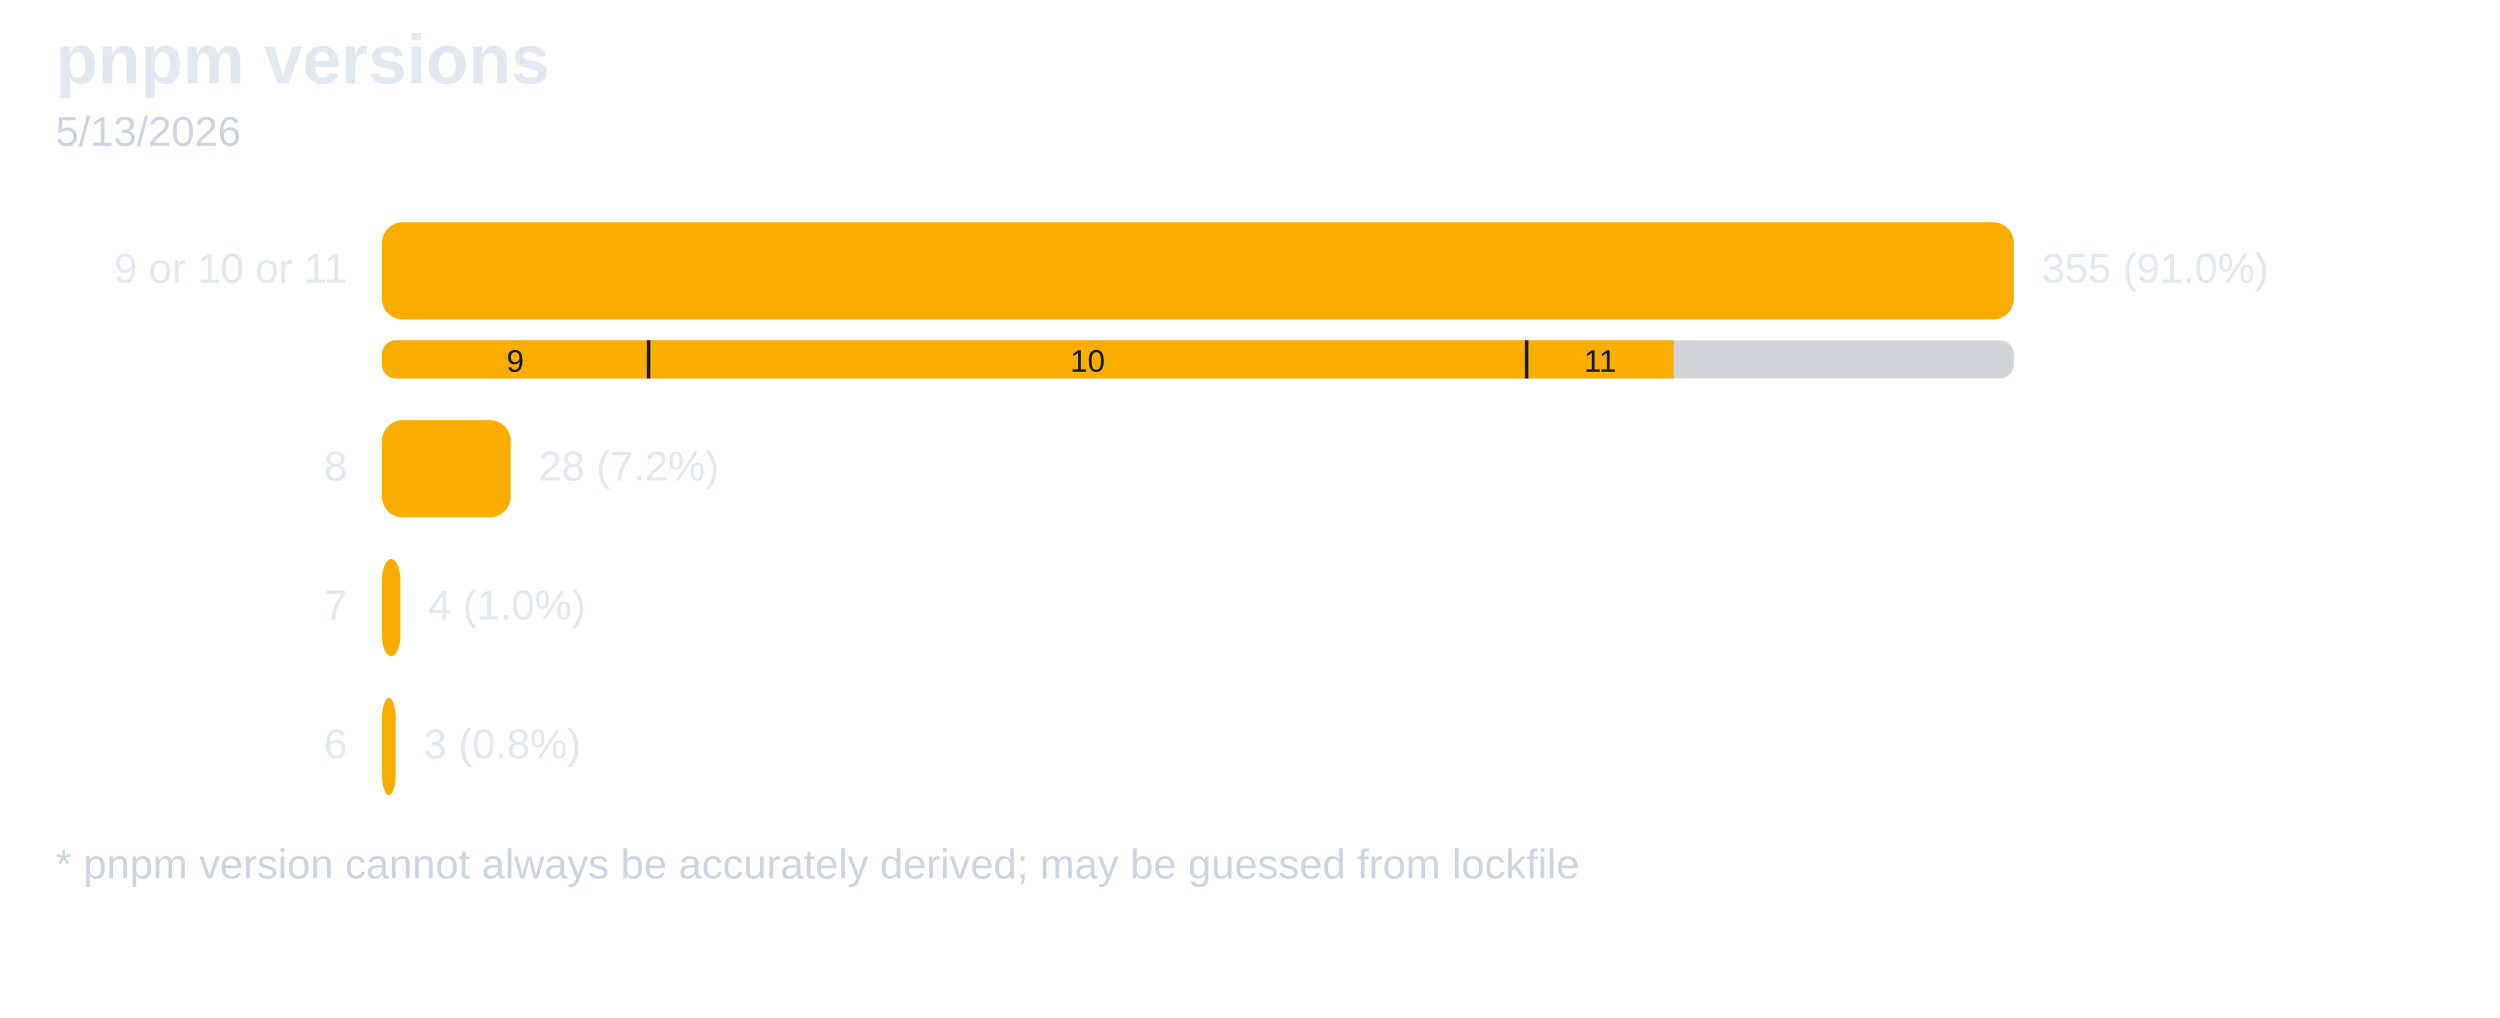
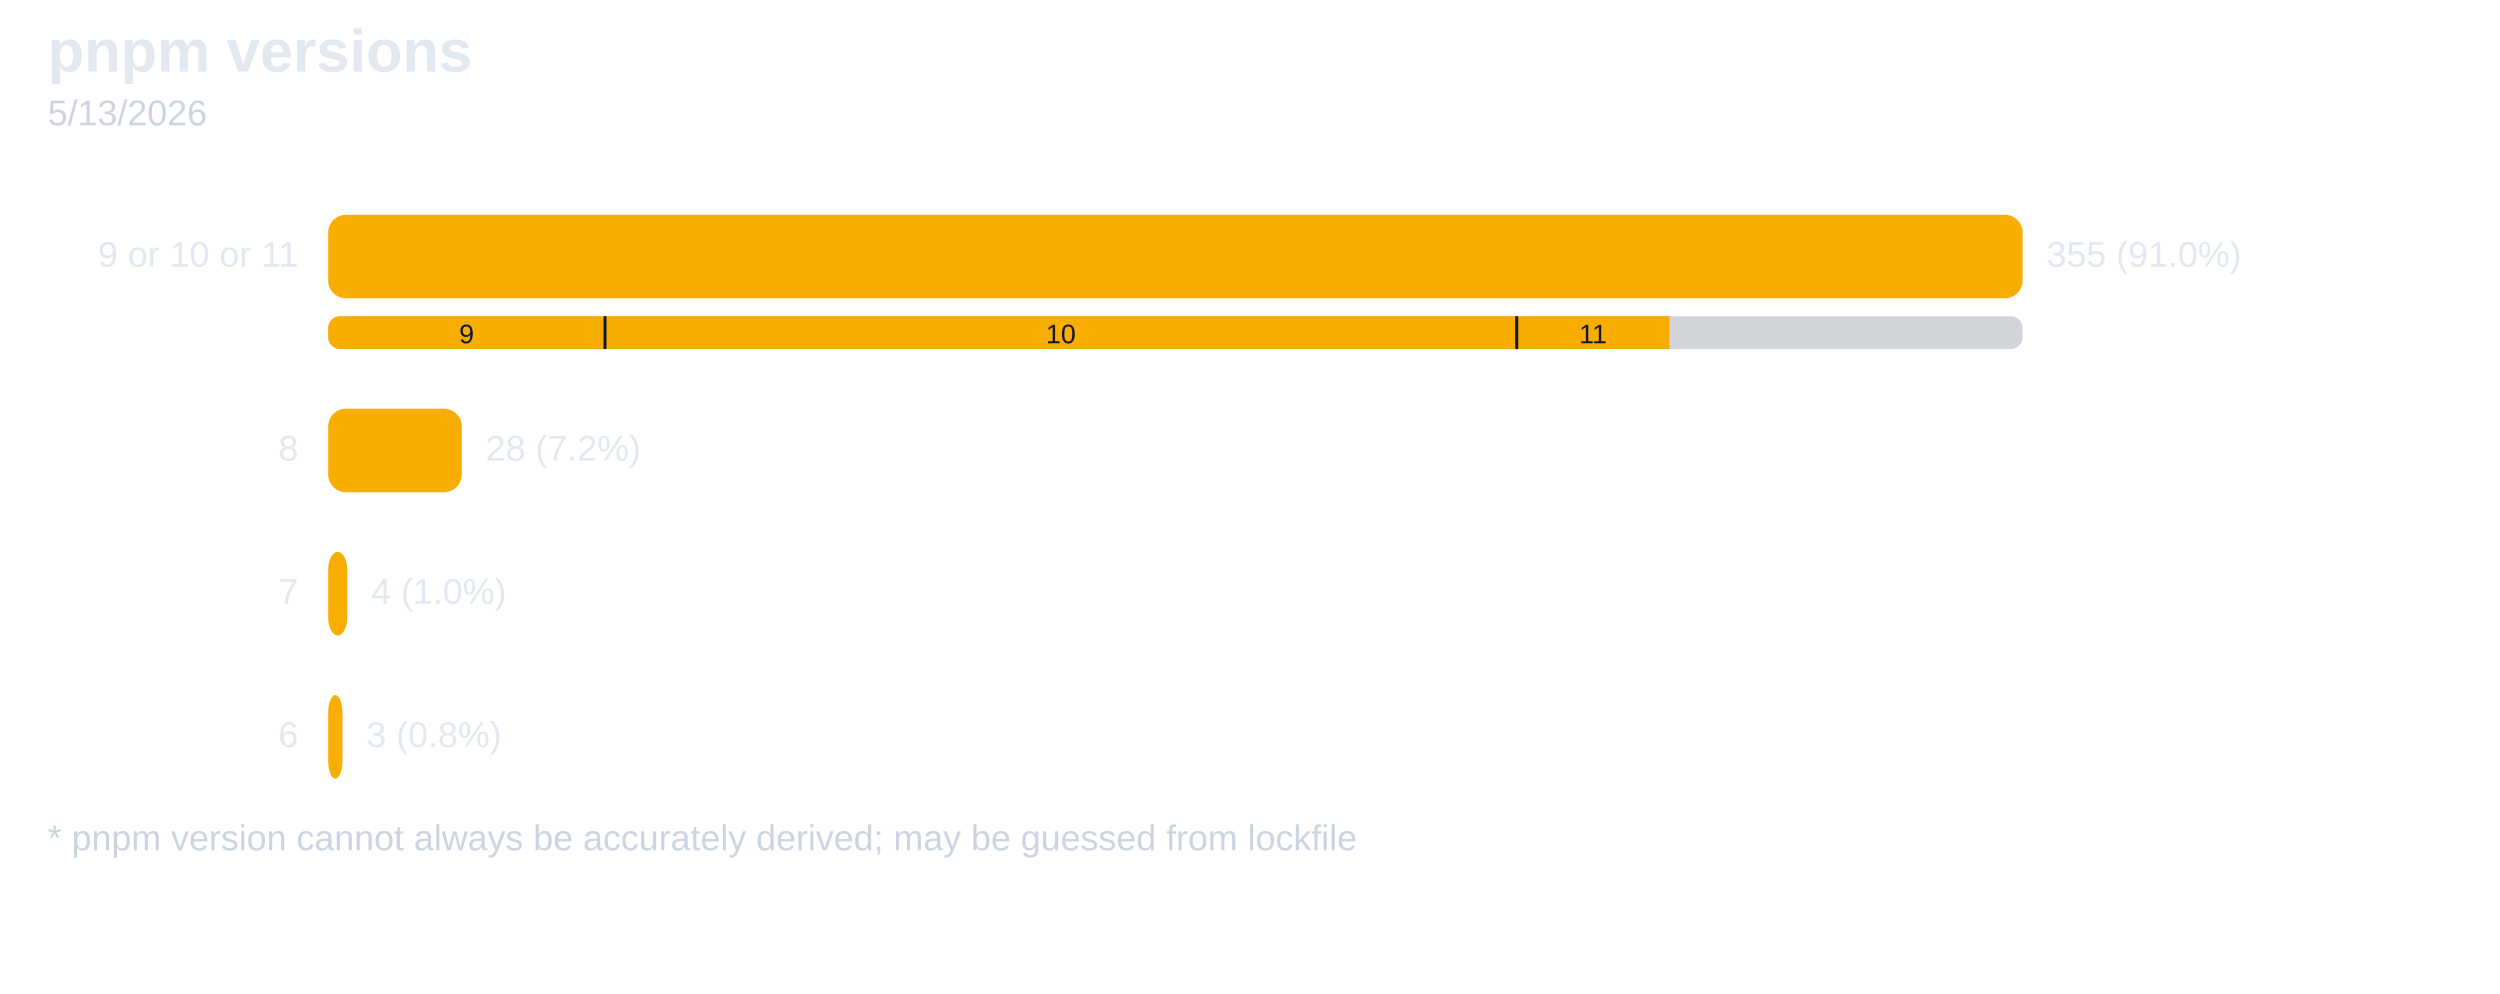
- <svg xmlns="http://www.w3.org/2000/svg" width="720" height="293" viewBox="0 0 720 293" role="img" aria-label="pnpm versions">
+ <svg xmlns="http://www.w3.org/2000/svg" width="838" height="333" viewBox="0 0 838 333" role="img" aria-label="pnpm versions">
  <style>
    text { font-family: "Helvetica Neue", Arial, sans-serif; }
    .title { font-size: 20px; font-weight: 700; fill: #e2e8f0; }
    .subtitle { font-size: 12px; fill: #cbd5e1; }
    .footer { font-size: 12px; fill: #cbd5e1; }
    .label { font-size: 12px; text-anchor: end; fill: #e2e8f0; }
    .value { font-size: 12px; fill: #e2e8f0; }
  </style>
  <text class="title" x="16" y="24">pnpm versions</text>
  <text class="subtitle" x="16" y="42">5/13/2026</text>
  <g class="bars">
    <g class="bar" data-label="9 or 10 or 11">
-       <text class="label" x="100" y="78" dominant-baseline="middle">9 or 10 or 11</text>
-       <rect x="110" y="64" width="470" height="28" rx="6" fill="#f9ad00" />
-       <text class="value" x="588" y="78" dominant-baseline="middle">355 (91.0%)</text>
+       <text class="label" x="100" y="86" dominant-baseline="middle">9 or 10 or 11</text>
+       <rect x="110" y="72" width="568" height="28" rx="6" fill="#f9ad00" />
+       <text class="value" x="686" y="86" dominant-baseline="middle">355 (91.0%)</text>
      <clipPath id="mini-bar-dark-0-9-or-10-or-11">
-         <rect x="110" y="98" width="470" height="11" rx="4" />
+         <rect x="110" y="106" width="568" height="11" rx="4" />
      </clipPath>
-       <rect x="110" y="98" width="470" height="11" rx="4" fill="#475569" opacity="0.25" />
+       <rect x="110" y="106" width="568" height="11" rx="4" fill="#475569" opacity="0.25" />
      <g clip-path="url(#mini-bar-dark-0-9-or-10-or-11)">
-         <rect x="110" y="98" width="76.789" height="11" fill="#f9ad00" />
-         <text x="148.394" y="104.5" text-anchor="middle" dominant-baseline="middle" font-size="9" fill="#111827">9</text>
-         <rect x="186.789" y="98" width="252.873" height="11" fill="#f9ad00" />
-         <line x1="186.789" y1="98" x2="186.789" y2="109" stroke="#0f172a" stroke-width="1" />
-         <text x="313.225" y="104.5" text-anchor="middle" dominant-baseline="middle" font-size="9" fill="#111827">10</text>
-         <rect x="439.662" y="98" width="42.366" height="11" fill="#f9ad00" />
-         <line x1="439.662" y1="98" x2="439.662" y2="109" stroke="#0f172a" stroke-width="1" />
-         <text x="460.845" y="104.5" text-anchor="middle" dominant-baseline="middle" font-size="9" fill="#111827">11</text>
+         <rect x="110" y="106" width="92.8" height="11" fill="#f9ad00" />
+         <text x="156.4" y="112.5" text-anchor="middle" dominant-baseline="middle" font-size="9" fill="#111827">9</text>
+         <rect x="202.8" y="106" width="305.6" height="11" fill="#f9ad00" />
+         <line x1="202.8" y1="106" x2="202.8" y2="117" stroke="#0f172a" stroke-width="1" />
+         <text x="355.6" y="112.5" text-anchor="middle" dominant-baseline="middle" font-size="9" fill="#111827">10</text>
+         <rect x="508.4" y="106" width="51.2" height="11" fill="#f9ad00" />
+         <line x1="508.4" y1="106" x2="508.4" y2="117" stroke="#0f172a" stroke-width="1" />
+         <text x="534" y="112.5" text-anchor="middle" dominant-baseline="middle" font-size="9" fill="#111827">11</text>
      </g>
    </g>
    <g class="bar" data-label="8">
-       <text class="label" x="100" y="135" dominant-baseline="middle">8</text>
-       <rect x="110" y="121" width="37.07" height="28" rx="6" fill="#f9ad00" />
-       <text class="value" x="155.07" y="135" dominant-baseline="middle">28 (7.2%)</text>
+       <text class="label" x="100" y="151" dominant-baseline="middle">8</text>
+       <rect x="110" y="137" width="44.8" height="28" rx="6" fill="#f9ad00" />
+       <text class="value" x="162.8" y="151" dominant-baseline="middle">28 (7.2%)</text>
    </g>
    <g class="bar" data-label="7">
-       <text class="label" x="100" y="175" dominant-baseline="middle">7</text>
-       <rect x="110" y="161" width="5.296" height="28" rx="6" fill="#f9ad00" />
-       <text class="value" x="123.296" y="175" dominant-baseline="middle">4 (1.0%)</text>
+       <text class="label" x="100" y="199" dominant-baseline="middle">7</text>
+       <rect x="110" y="185" width="6.4" height="28" rx="6" fill="#f9ad00" />
+       <text class="value" x="124.4" y="199" dominant-baseline="middle">4 (1.0%)</text>
    </g>
    <g class="bar" data-label="6">
-       <text class="label" x="100" y="215" dominant-baseline="middle">6</text>
-       <rect x="110" y="201" width="3.972" height="28" rx="6" fill="#f9ad00" />
-       <text class="value" x="121.972" y="215" dominant-baseline="middle">3 (0.8%)</text>
+       <text class="label" x="100" y="247" dominant-baseline="middle">6</text>
+       <rect x="110" y="233" width="4.8" height="28" rx="6" fill="#f9ad00" />
+       <text class="value" x="122.8" y="247" dominant-baseline="middle">3 (0.8%)</text>
    </g>
  </g>
-   <text class="footer" x="16" y="253">* pnpm version cannot always be accurately derived; may be guessed from lockfile</text>
+   <text class="footer" x="16" y="285">* pnpm version cannot always be accurately derived; may be guessed from lockfile</text>
</svg>
